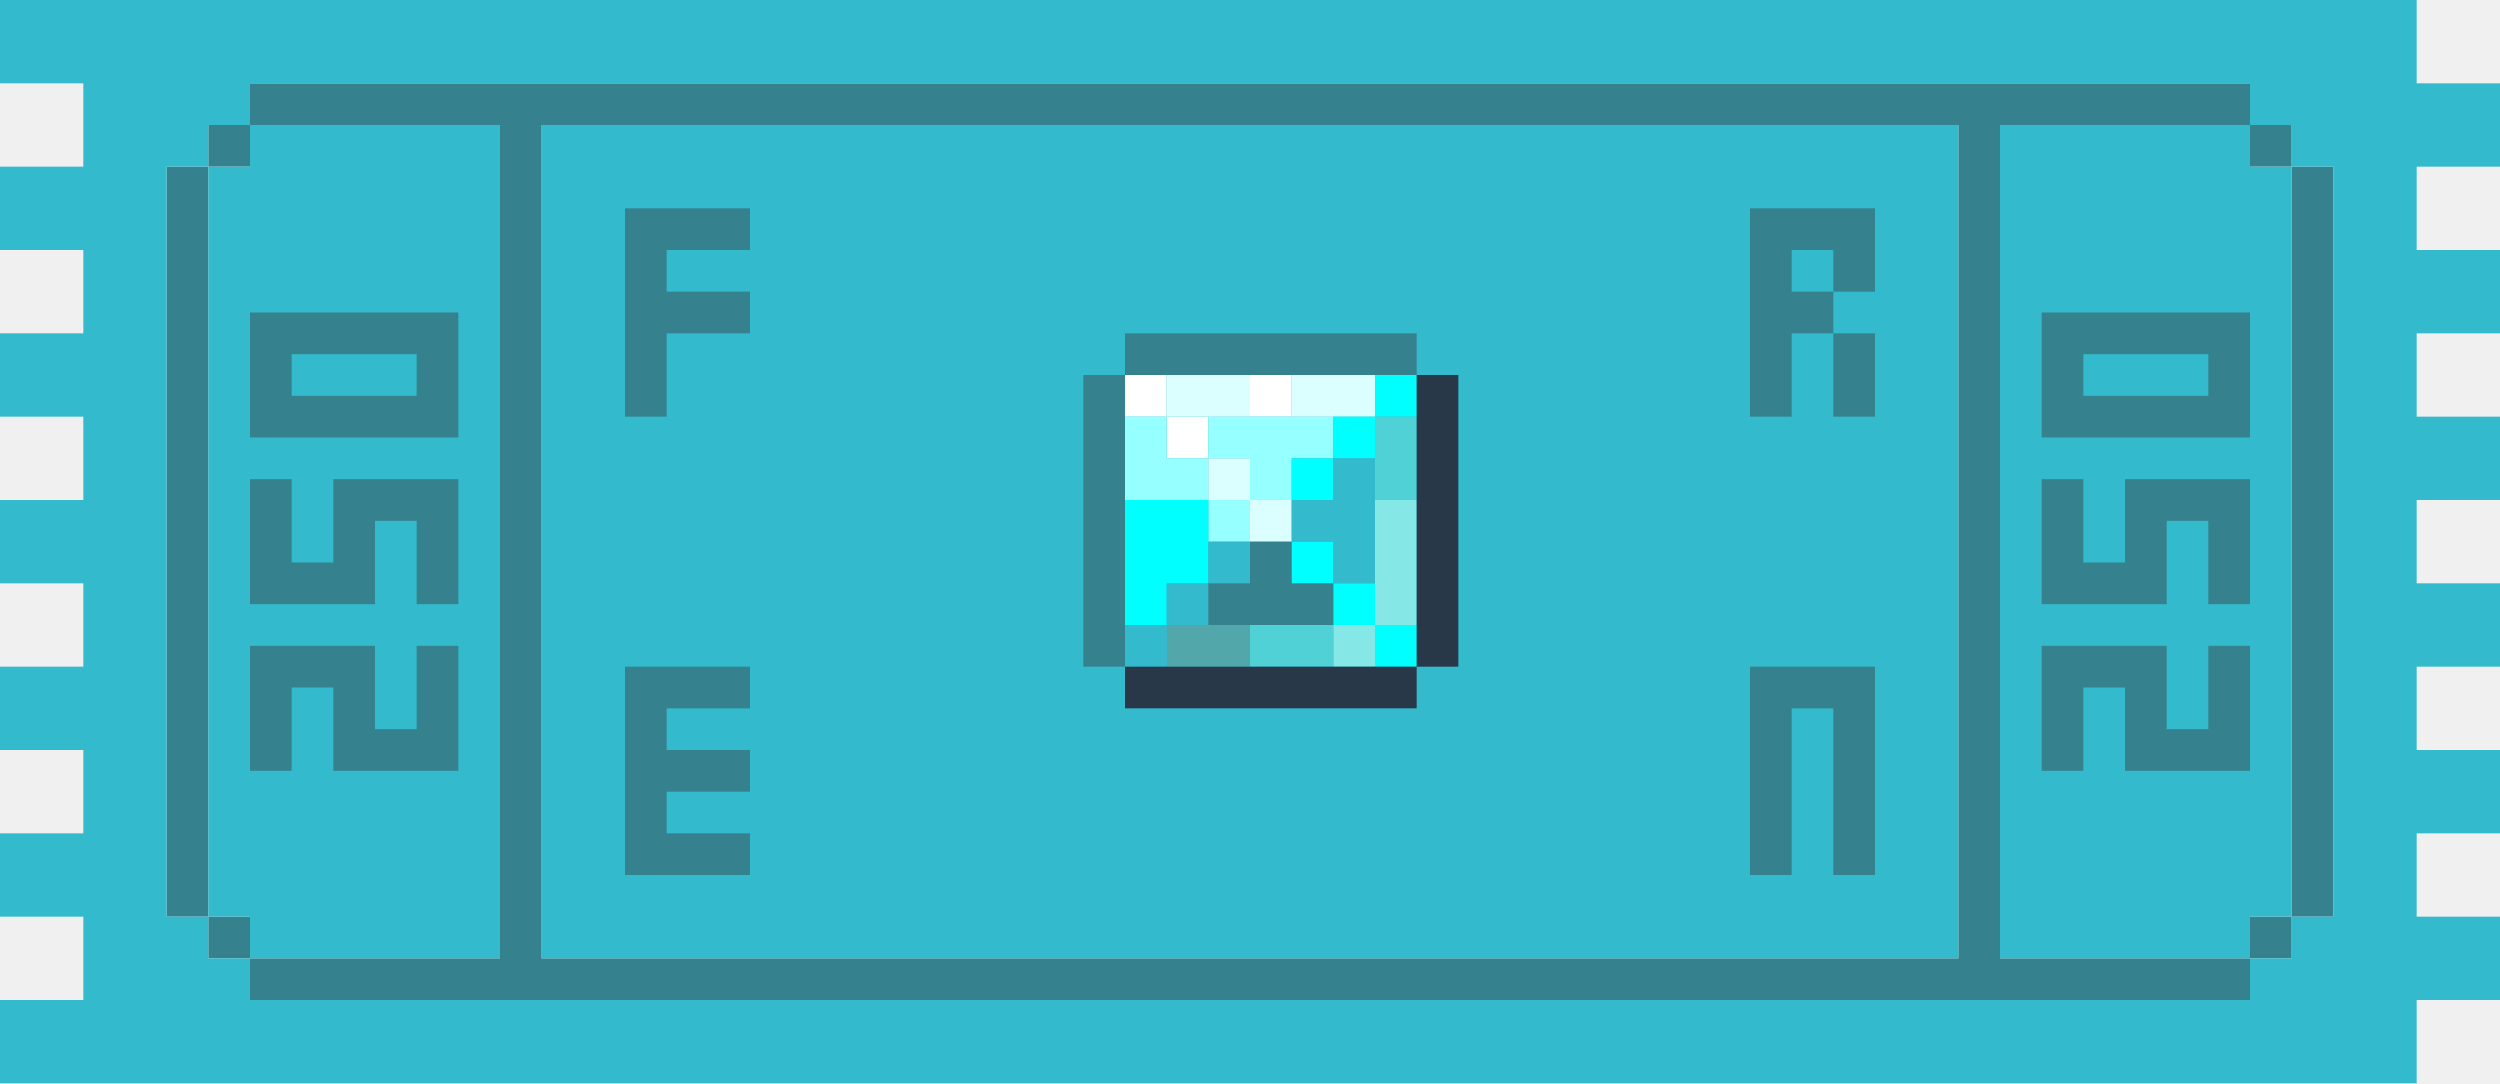
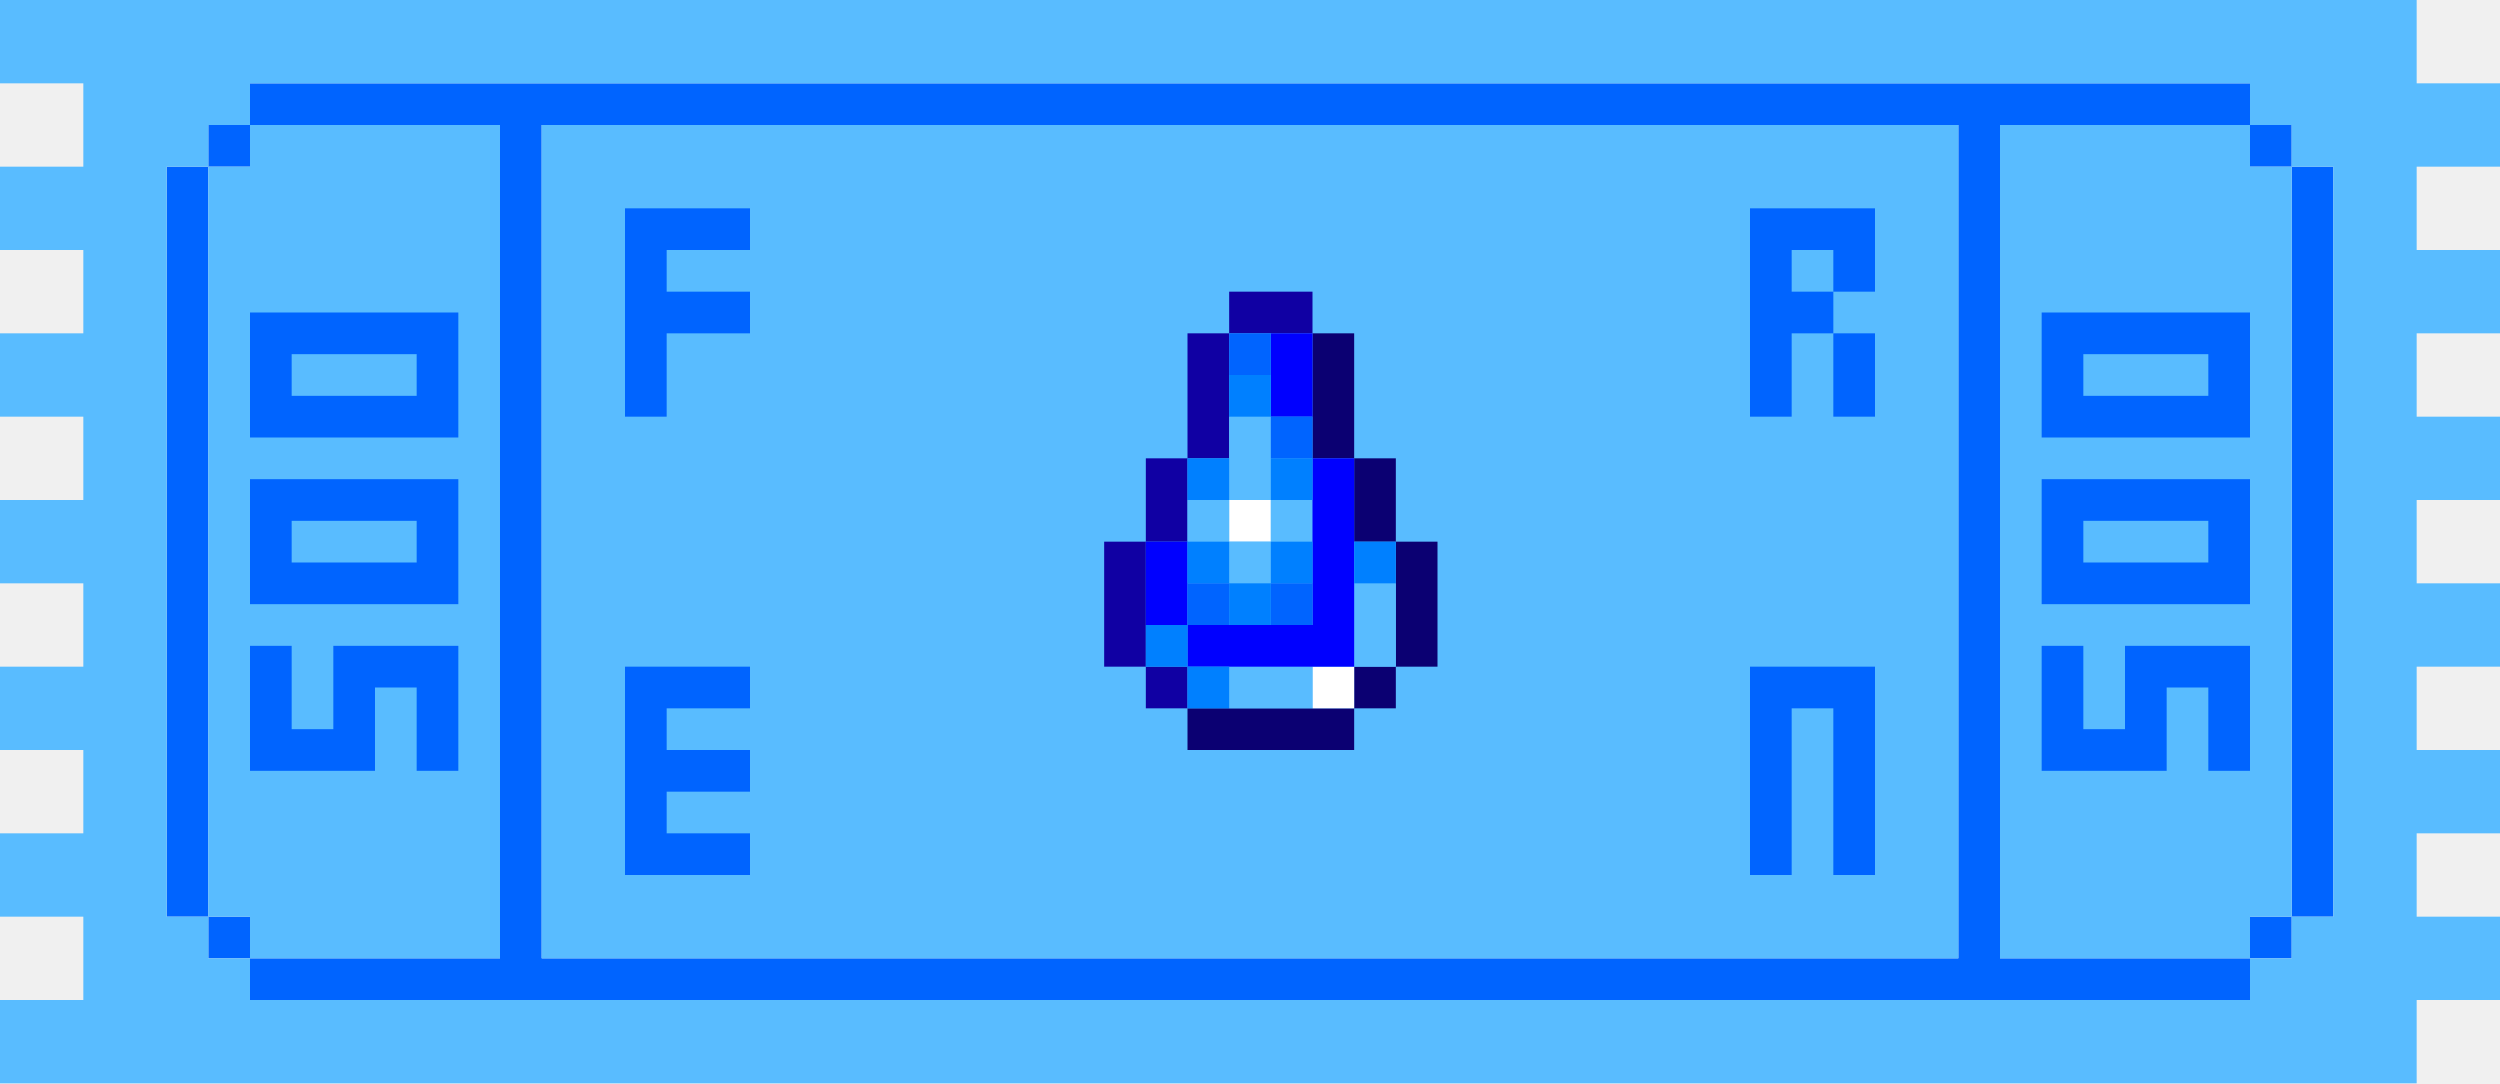
<svg xmlns="http://www.w3.org/2000/svg" width="60" height="26" fill="none">
-   <path d="M6 3H5v1h1V3Zm49 1v18h1V4h-1Zm0-1h-1v1h1V3Zm-3 20h-4V3h6V2H6v1h6v20H6v1h48v-1h-2Zm-6 0H13V3h34v20h-1ZM5 20V4H4v18h1v-2Zm1 2H5v1h1v-1Zm49 0h-1v1h1v-1Z" fill="#36818E" />
-   <path d="M59 2h-1V0H0v2h2v2H0v2h2v2H0v2h2v2H0v2h2v2H0v2h2v2H0v2h2v2H0v2h58v-2h2v-2h-2v-2h2v-2h-2v-2h2v-2h-2v-2h2v-2h-2V8h2V6h-2V4h2V2h-1Zm-3 3v17h-1v1h-1v1H6v-1H5v-1H4V4h1V3h1V2h48v1h1v1h1v1Z" fill="#33BACC" />
-   <path d="M46 3H13v20h34V3h-1Z" fill="#33BACC" />
-   <path d="M16 5h-1v5h1V8h2V7h-2V6h2V5h-2Zm28 0h-2v5h1V8h1V7h-1V6h1v1h1V5h-1Z" fill="#36818E" />
-   <path d="M44 10h1V8h-1v2Zm-28 6h-1v5h3v-1h-2v-1h2v-1h-2v-1h2v-1h-2Zm27 0h-1v5h1v-4h1v4h1v-5h-2Z" fill="#36818E" />
-   <path d="M8 23h4V3H6v1H5v18h1v1h2Zm47-3V4h-1V3h-6v20h6v-1h1v-2Z" fill="#33BACC" />
-   <path d="M29 15h-1v1h2v-1h-1Z" fill="#52A7AA" />
-   <path d="M29 10h-1v1h1v-1Zm-1-1h-1v1h1V9Zm3 0h-1v1h1V9Z" fill="#fff" />
-   <path d="M30 12h-1v1h1v-1Zm1-2h-2v1h1v1h1v-1h1v-1h-1Zm-3 1v-1h-1v2h2v-1h-1Z" fill="#96FFFF" />
-   <path d="M32 9h-1v1h2V9h-1Zm-1 3h-1v1h1v-1Zm-1-1h-1v1h1v-1Zm0-1V9h-2v1h2Z" fill="#DBFFFF" />
-   <path d="M34 9h-1v1h1V9Zm-1 1h-1v1h1v-1Zm-1 1h-1v1h1v-1Zm2 4h-1v1h1v-1Zm-1-1h-1v1h1v-1Zm-1-1h-1v1h1v-1Zm-5-1v3h1v-1h1v-2h-2Z" fill="#0FF" />
-   <path d="M33 15h-1v1h1v-1Zm0-3v3h1v-3h-1Z" fill="#86E8E6" />
-   <path d="M30 15v1h2v-1h-2Zm3-5v2h1v-2h-1Z" fill="#4FD1D6" />
-   <path d="M30 13h-1v1h1v-1Zm-1 1h-1v1h1v-1Zm-1 1h-1v1h1v-1Zm4-4v1h-1v1h1v1h1v-3h-1Z" fill="#33BACC" />
-   <path d="M33 8h-6v1h7V8h-1Zm-2 5h-1v1h-1v1h3v-1h-1v-1Zm-5-3v6h1V9h-1v1Z" fill="#36818E" />
-   <path d="M34 9v7h1V9h-1Zm-2 7h-5v1h7v-1h-2Z" fill="#283849" />
-   <path d="M9 7.5H6v3h5v-3H9Zm1 2H7v-1h3v1Zm-1 2H8v2H7v-2H6v3h3v-2h1v2h1v-3H9Zm1 5v1H9v-2H6v3h1v-2h1v2h3v-3h-1v1Zm43-9h-4v3h5v-3h-1Zm0 2h-3v-1h3v1Zm-1 2h-1v2h-1v-2h-1v3h3v-2h1v2h1v-3h-2Zm1 5v1h-1v-2h-3v3h1v-2h1v2h3v-3h-1v1Z" fill="#36818E" />
+   <path d="M6 3H5v1h1V3Zm49 1v18h1V4h-1Zm0-1h-1v1h1V3Zm-3 20h-4V3h6V2H6v1h6v20H6v1h48v-1h-2Zm-6 0H13V3h34v20h-1ZM5 20V4H4v18h1v-2Zm1 2H5v1h1v-1Zm49 0h-1v1h1v-1Z" fill="#0064FF" />
+   <path d="M59 2h-1V0H0v2h2v2H0v2h2v2H0v2h2v2H0v2h2v2H0v2h2v2H0v2h2v2H0v2h58v-2h2v-2h-2v-2h2v-2h-2v-2h2v-2h-2v-2h2v-2h-2V8h2V6h-2V4h2V2h-1Zm-3 3v17h-1v1h-1v1H6v-1H5v-1H4V4h1V3h1V2h48v1h1v1h1v1Z" fill="#59BCFF" />
+   <path d="M46 3H13v20h34V3h-1ZM8 23h4V3H6v1H5v18h1v1h2Zm47-3V4h-1V3h-6v20h6v-1h1v-2Z" fill="#59BCFF" />
+   <path d="M32.5 9V8h-1v3h1V9Zm1 2h-1v2h1v-2Zm0 2v3h1v-3h-1Zm0 3h-1v1h1v-1Zm-3 1h-2v1h4v-1h-2Z" fill="#0B0072" />
+   <path d="M28.5 9v2h1V8h-1v1Zm-2 5v2h1v-3h-1v1Zm2 2h-1v1h1v-1Zm-1-4v1h1v-2h-1v1Zm3-5h-1v1h2V7h-1Z" fill="#1000A3" />
+   <path d="M30.5 12h-1v1h1v-1Zm2 4h-1v1h1v-1Z" fill="#fff" />
+   <path d="M30.5 11v-1h-1v2h1v-1Zm1 1h-1v1h1v-1Zm-1 1h-1v1h1v-1Zm-1 3v1h2v-1h-2Zm3-2v2h1v-2h-1Zm-3-2h-1v1h1v-1Z" fill="#59BCFF" />
+   <path d="M31.5 9V8h-1v2h1V9Zm-3 4h-1v2h1v-2Zm3-2v4h-3v1h4v-5h-1Z" fill="#00F" />
+   <path d="M30.5 14h-1v1h1v-1Zm-2 1h-1v1h1v-1Zm1 1h-1v1h1v-1Zm0-5h-1v1h1v-1Zm2 0h-1v1h1v-1Zm0 2h-1v1h1v-1Zm2 0h-1v1h1v-1Zm-4 0h-1v1h1v-1Zm1-4h-1v1h1V9Z" fill="#0080FF" />
+   <path d="M31.5 10h-1v1h1v-1Zm0 4h-1v1h1v-1Zm-2 0h-1v1h1v-1Zm1-6h-1v1h1V8ZM16 5h-1v5h1V8h2V7h-2V6h2V5h-2Zm28 0h-2v5h1V8h1V7h-1V6h1v1h1V5h-1Z" fill="#0064FF" />
+   <path d="M44 10h1V8h-1v2Zm-28 6h-1v5h3v-1h-2v-1h2v-1h-2v-1h2v-1h-2Zm27 0h-1v5h1v-4h1v4h1v-5h-2ZM9 11.5H6v3h5v-3H9Zm1 2H7v-1h3v1Zm-1 2H8v2H7v-2H6v3h3v-2h1v2h1v-3H9Zm0-8H6v3h5v-3H9Zm1 2H7v-1h3v1Zm42 2h-3v3h5v-3h-2Zm1 2h-3v-1h3v1Zm-1 2h-1v2h-1v-2h-1v3h3v-2h1v2h1v-3h-2Zm1-8h-4v3h5v-3h-1Zm0 2h-3v-1h3v1Z" fill="#0064FF" />
</svg>
